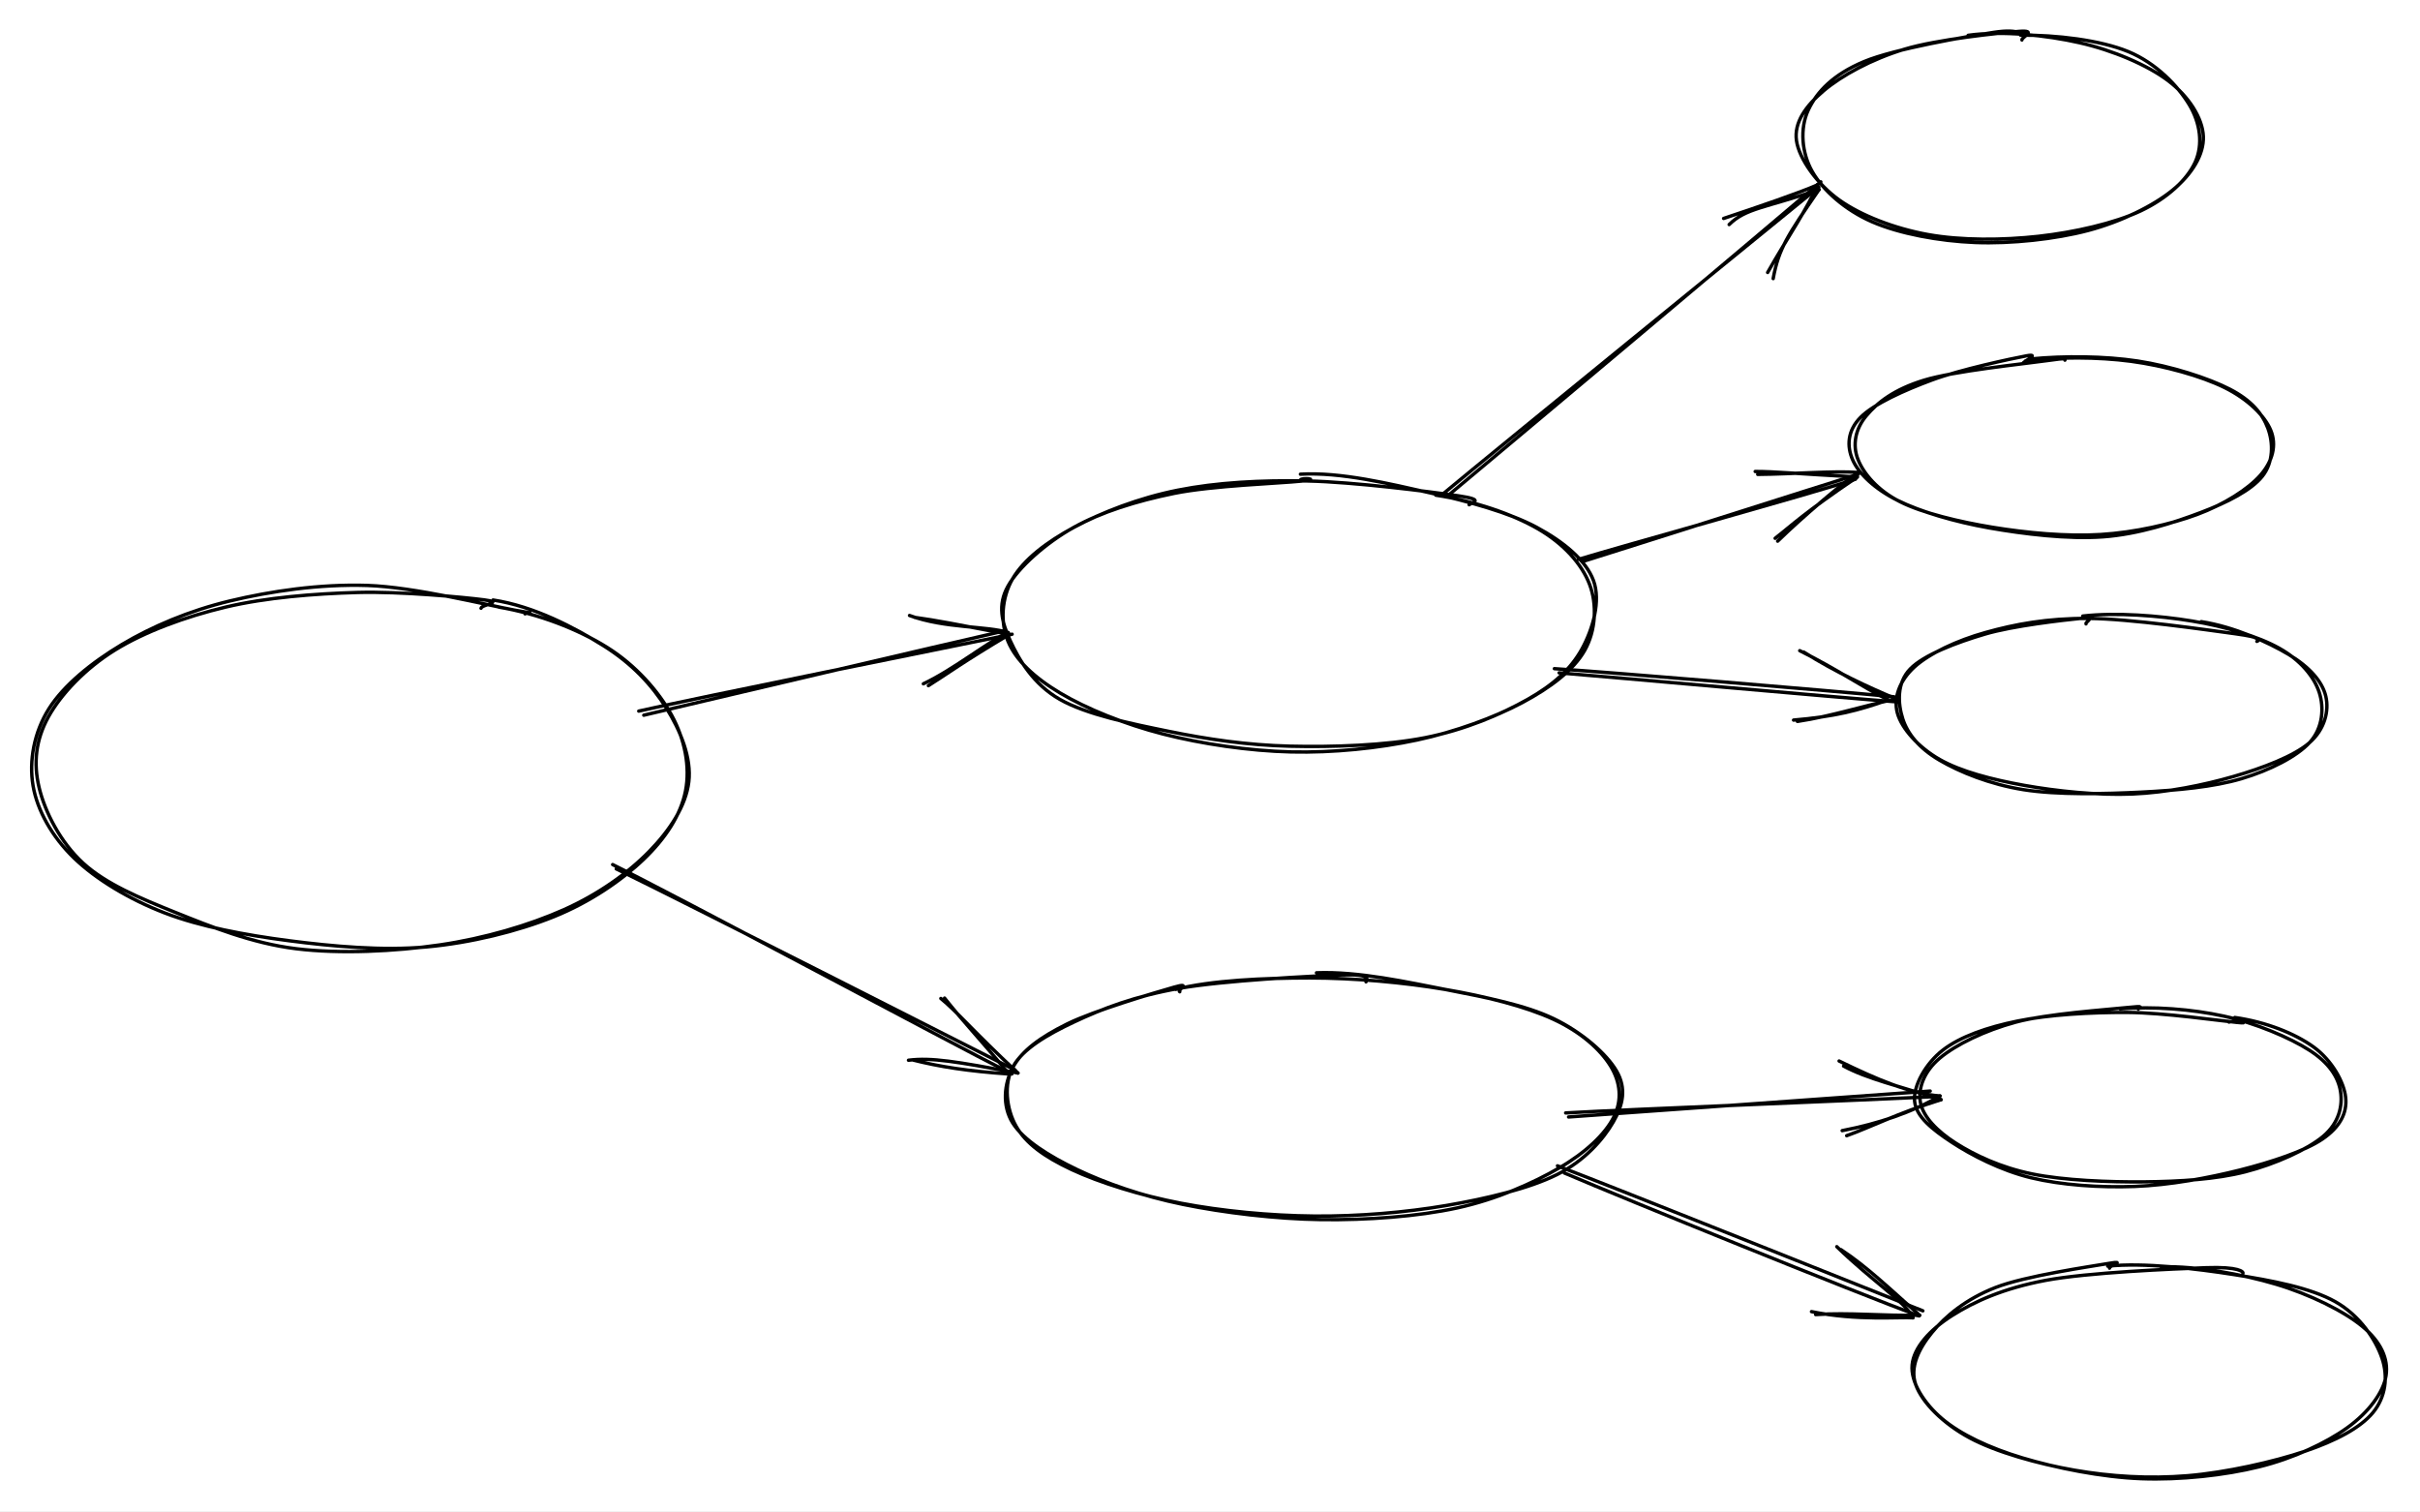
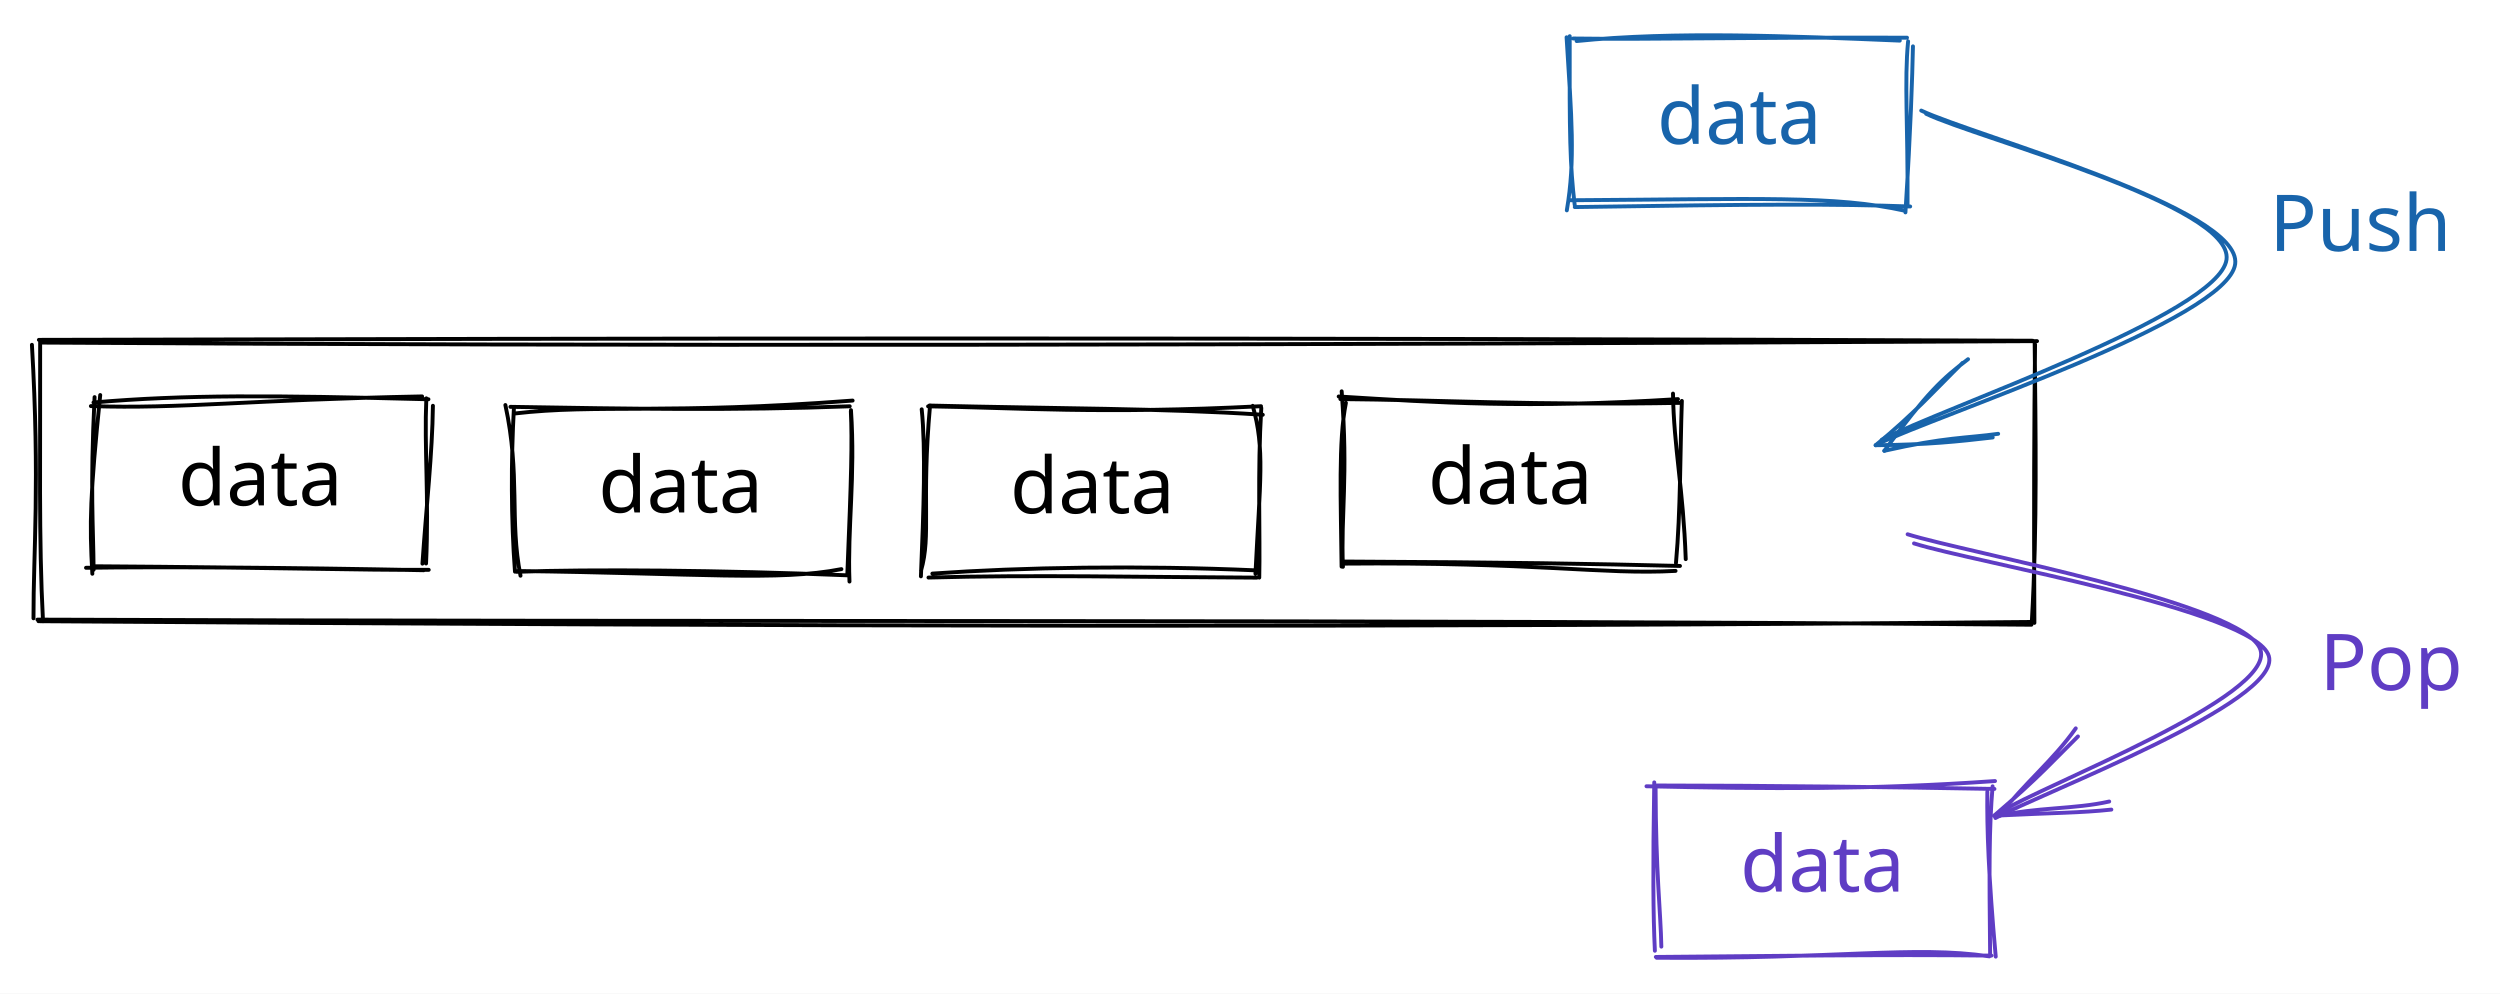
- <svg xmlns="http://www.w3.org/2000/svg" version="1.1" viewBox="0 0 712.444 444.889" width="712.444" height="444.889">
+ <svg xmlns="http://www.w3.org/2000/svg" version="1.1" viewBox="0 0 637.6 253.4" width="637.6" height="253.4">
  
-   eyJ2ZXJzaW9uIjoiMSIsImVuY29kaW5nIjoiYnN0cmluZyIsImNvbXByZXNzZWQiOnRydWUsImVuY29kZWQiOiJ4nO1bW3Paulx1MDAxNn7vr8iwX4u3tHTfb03SU9JcXMpu0tLkzFx1MDAxZcZcdTAwMDFcdTAwMDecXHUwMDEw7I1NXHUwMDAydPLfz5KTYHOxXHUwMDAzXHQwtHP0QECS7SXr+5a+taT8fLezU4qHoVf6a6fkXHJcdTAwMWFux2/23PvSe1t/5/VcIj/oYlx1MDAxMyS/o6DfayQ923FcdTAwMWNGf/35p1x1MDAxYoZOy48vg+DGaVx1MDAwNLePl3lcdTAwMWTv1uvGXHUwMDExdvwv/t7Z+Zl8Zlx1MDAxZtTp+GHkJd2ThvRJhk1Xnlx1MDAwNN3koVx1MDAxNLhcIoRcdTAwMGJcdTAwMTh38KN9fFbsNbH1yu1EXtpiq0p1//i+X29873B60/jy9WB4aL5cdTAwMWakXHUwMDBmvfI7ndN42HlcdTAwMWOR22j3e1x1MDAxOZOiuFx1MDAxN9x4Nb9cdTAwMTm37cOn6sfXRVx1MDAwMb6x9Kpe0G+1u15cdTAwMTRNXFxcdTAwMTOEbsOPh7aOkHGt220l90hrXHUwMDA2+KtcZtQxXHUwMDE0i1x1MDAxMoIpSlxm0+N2e1x1MDAwN+DckVx1MDAwMFxmgGhcdTAwMTDUXGI2Zdpe0Fx0eta0P0hSUuMu3cZNXHUwMDBiLew2x33intuNQreH85X2u39cdTAwMWW0XHUwMDAxR2ttqCRUSFx1MDAxMONcdTAwMGVtz2+142Q4wlG2XHUwMDEwYySaqtI+kZfMXHUwMDBi1Vxur1dMp6OwJoRcdTAwMDfNXHUwMDA0XHUwMDFm/0y/17bbXHUwMDBin95fKbI/MuZbyz9mwJVe3Fx1MDAwZpvuI1x1MDAwZfBZlEvgVFx1MDAxYSXH7Vx1MDAxZL97g43dfqeT1lx1MDAwNY2bXHUwMDE0Okntw/ul8Spy8YrzQ7RcIozohVx1MDAwMVu96H/nJ4fl8OKMnn65rtNr02PbXHUwMDBlWJDM4Vx1MDAwMKCl0YpcdTAwMTGuJuFKwaFcdTAwMTYhIIBcdTAwMWFcdTAwMDVSrlx1MDAwZq6KO2hcdTAwMDdcIsBIreagVVx1MDAxM8c+QVLCxCSgn8CqQFx1MDAxOYHWwuqx+tSQgisz7WFYr1fJPtQ74nOD144/XHIq+3p8r1x0JLq9XnBfXHUwMDFhtzy8L7pv7Xo4aH9cdTAwMWVdhLXRjb9f9W9cdTAwMWLy3+5cbu474HenzeZx78zcXHUwMDBlqkfskjTrw4PF7vv0rYi5nEnYXHUwMDA0c5nMYy5cdTAwMDXFlJRUk4WZXHUwMDFi3VxyK+rGv1wi5z/q9Y8n8V6H1t3tZy53XHUwMDE4rjScXHUwMDFhiVxmZZxPUJdcdO1ozrkhRFCQa11pNHVcdTAwMThcdTAwMTbFXHQwzuaRV1HHropcXFx1MDAxMLvm0VnyMlx1MDAxY1x1MDAwNkNcdTAwMDCR1ZO3XGKuQDhhXHUwMDFigKtWuXDlRDBD1eLCiFTF4OzkqH93uVx1MDAxYrhX191arcV7245WbrRDrFx1MDAxYVx1MDAwMSOZlpnh2utcdTAwMTFAglKihaBcdTAwMDTwdaxcdTAwMGaqVFx1MDAxN68yMlx1MDAwZsrPilxi/ZvhOJBccq8yb1hcclx1MDAxNvHaKPTIJmhQ4LUlMPRcZnpxvdWvmHN2uX9EWz+qXHUwMDFmVHA8+s+3c77tPFx1MDAxMJQ51GCRiFwi9D+TPKBK2vBcdTAwMDBcdTAwMTDjXHUwMDE0P1x1MDAxNVmj01x1MDAwNu7g8sCFJkRpOi8+XHUwMDEwkNPjiVx1MDAwYtwwqnDSNkyF30PAUKC5XFyw04/vnS/OhfOb/kjTXHUwMDFm7YraO1x1MDAxN/9Wy83P1/3u1nNcdTAwMDGkI6yzJUZZjzxcdTAwMTV7XGLmXHUwMDEwKVx1MDAwNTJFcy1cdTAwMTnoNXJBXHUwMDE2r1xuLzGBSi01XHUwMDAxXHUwMDA1fPVUKJQvXHUwMDE4m29EbfM8rFxuoXA9X0a+NIb+l2vvU+Xk+KP6fH++e1H5NtrdeqgycJRcdTAwMTBcdTAwMDJcdTAwMWQ3/tHCTECVSb05ty1cdTAwMTKBgjpKa8jx26imhJCEIVwi54tcdTAwMTiMk1x1MDAwMVXYOkRMIVxcNdmIzMhP6yBRleJCkcWDw7P2XmP32+nZXUN+OGyd8ebAh7Ptxyt1tJRSMyOS5N5cdTAwMDRe0ZXZtFx1MDAwZbosdK5cYoQ1wpUhM6xcdTAwMWSKUKrofMlcctb5XHUwMDAyYKTKXGaZk9ih1Fx1MDAwMFx1MDAxNVLoNVx1MDAwNIdFQuPDXHUwMDExiVx1MDAwZeDvi0pwPfr6sX3udtr7J6tcdTAwMTNcdTAwMWE6i8I3kuHx+UtRQaF4w6B7XHTBXZzp2lImUKFcdTAwMWNp125u0CWK6Vx1MDAwNKfGld1CnFxuXHUwMDEwWuk1Rp5EvsiEjHx4hj5B/lIt4Vx1MDAxNVx0+MS4V3pqJnnGmJfBmbHD7cW7frfpd1vTl3jdZtqS8u15y+lggSy6hVnQ6Fv7iVx1MDAwM0ZohkGU1CDAUMh0armhXHUwMDFkzVPFQ2q1XHUwMDFixXvB7a1cdTAwMWbjeKuB342njUxcdTAwMDbwwdKp7bnNOUPItk3zLrR3nPQr6bedXHUwMDE0mcmP8fd/3s/tnY9cdTAwMThbysDTXHUwMDFivMv+Xd5HwHTl2EdYXHUwMDA1IWSKhJdcXIRHq+XWsNJoX1xcXHUwMDFm3tZcIn3RXHUwMDFj/E233kVwPSnupjKpoFx1MDAxY8VcdTAwMTgnXHUwMDEyw1x1MDAxMW34OjOpL6WnhLHSjuPCjVx1MDAxYWZeXHUwMDFlXHUwMDE1mFx1MDAwMpDyXHUwMDE1K+Wb3IUhmVxm5zrcxeTNfiVcdTAwMTbPn1JbZiZzVYTmZrrymdDMUMNt2LAwo4tcdTAwMTOPW8poZnhBtlx1MDAxOScjXHTXXHUwMDE4wWVDaUHXuKtJzEtbIyaJ1oRcdTAwMDJBjJJCprY+a1x1MDAwMFxm9Vx1MDAwNGDTK6K1t5B62aRwXHUwMDFlqVew0uNcdTAwMDKIXHUwMDA0QSWkiCFcdTAwMWNIes6kYK1fSG5cdTAwMTRvpkxcdTAwMTghXHUwMDA0XHUwMDEwhlGKRrqmqbnfRmzkXHUwMDAw1ZbyXGZGV+WpMsdjZvbFXHUwMDE4ekyzjPgoTlxmb6mr4qxoQ1x1MDAwMJjc1Fx1MDAwMVxmTfNcdTAwMGVcdTAwMDNl4lx1MDAxM3uiSGMopVx0n1x1MDAxMChPrkpcIkfUq+L0NzmqJVP2a3RUXHUwMDE03Vx1MDAwM/LDXHUwMDFl/mJcdTAwMDSDa5np9egmwMFcdTAwMTesqFx1MDAwMVBaK8Ne6beKN78mbGJESVRcdTAwMWZEXHUwMDE4wbmmZsYk6kBcdTAwMTJigqSCS4k4+6VdWS6QbSnPYHhVrqxgP1x1MDAwN6dagljmLNk3N7hq6Vx1MDAwYpde9oa1o9FRTVx1MDAwZejWqy5cdTAwMGXSMfjiXHUwMDExbMhJNlx1MDAxZEeBNI6xgpdcdKoxlOJThq1SdZGX9jZVclx1MDAxZaXgQFxuXHUwMDEwVIg4hFxyJ164XHUwMDEwZFx1MDAxNb7sd4yk8mbVlpn5XFxcdTAwMTmtyXTlOJZcdTAwMDLFwFx1MDAxYbQwq1x1MDAwZj8xP6rs1arNmJx9/zqqXHUwMDFjXHUwMDFkmWD7WV2YXHUwMDFk4Tgrm9r7XCLaXHUwMDAygKFUQiU0/0xzZpP4+VxiM0flpDdPZFx1MDAwNeb/KZFcdTAwMWNcIufNoy1lvSrqsty8JmXc4Fx1MDAxYbTMaaPizaCt5W7hisypsJlNhl7TnuRZ5z4gUXl70mPq8txcdTAwMDBknFxi4ZRgVPia/0Z4XHUwMDEzlZfcqVueynkqv3jvOaPyyzb0UKCk1oxcdTAwMTit0OnNyHzhXHUwMDE4w1D0glx1MDAwMYFcblxmzC+t8vNcdTAwMTFly1xmlvJ8yrunXHUwMDA3lNwwPI1x4sezgdjym6f+yJtcdTAwMThl6c737ndn0f/HVVLsXHUwMDE2cPI+rUPw7Fh/Prx7+Fx1MDAxZlx1MDAwMKBcdTAwMGVcdTAwMGIifQ==
+   eyJ2ZXJzaW9uIjoiMSIsImVuY29kaW5nIjoiYnN0cmluZyIsImNvbXByZXNzZWQiOnRydWUsImVuY29kZWQiOiJ4nNVbW1PiSFx1MDAxNH6fX2Gxr2O275d5XHUwMDEzL6Ojo1x1MDAwZV5Y2dqaiiFAlkCYJIg4Nf99T1x1MDAwN4eEe0BgMWUppDvdne7vO985p9ufXHUwMDFm9vZcbnG/41x1MDAxNj7tXHUwMDE13GfH9r1qaPdcblx1MDAxZs39JzeMvKBcckUk+Vx1MDAxZVx1MDAwNd3QSWo24rhcdTAwMTN9+vNPu9Ox6l78XHUwMDE4XHUwMDA0TctcdFqDx1xc32257TiCin/D9729n8nvTEeh68R2u+67yVx1MDAwM0lR2lx1MDAxN9Z0/O5l0E76JYhihDWnfFjDi46gv9itQnHN9iM3LTG3XG7VvitFS56U41x1MDAxZv1beea9XHUwMDFj1358Sbuteb5/XHUwMDEz9/3BW9lOo1x1MDAxYmZcdTAwMDZcdTAwMTXFYdB0y141bpiBjd1cdTAwMWY+XHUwMDE3XHUwMDA1MGvpU2HQrTfablx1MDAxNI08XHUwMDEzdGzHi/vmXHUwMDFlQsO7g1n4tJfeeYZv+1x1MDAxOCuLK61cdTAwMDVBiFx1MDAwYsxJOiWmXHUwMDA1XCKEJZRAWknKOJVybGSHgVx1MDAxZoRmZH+g5ErH9mg7zTpcZrBdXHUwMDFk1olDu1x1MDAxZHXsXHUwMDEwliyt13t9Z46UpaBcdTAwMDVKudDwS1x1MDAwZms0XFyv3oihisSWhotQiVx1MDAwNOJMpFVcIjdZXHUwMDE2WDWJXHUwMDE4ViotMUPonFVcdTAwMTOI/DM+rVxyO+y8Tl8hMl8ywzcjP87gK32426naXHUwMDAzXHUwMDE4YCGxXHUwMDE00Fx1MDAxZEZCXHLLfa/dhMJ21/fTe4HTTJGT3P31cVx1MDAwNchmpmVcdTAwMDKxXHUwMDAyXHUwMDEzwYnCuVx1MDAxMXv1+Vx1MDAxMlx1MDAxNWvXwVx0i0u0ckujq8NcdTAwMGJ791x1MDAxMYuYpVx1MDAwMbGUXCJMNVx1MDAxNoiMXCJWXHUwMDExi1x1MDAwMGKFXHUwMDEwsCxcbm1cdTAwMGWxiltcdTAwMWPgKDlXXFxTySdcdTAwMDHLiEVccmKp0oIplq3ziljMXHK5pGR0/Yh9LUghNlx1MDAwMrPYfU7fKVx1MDAwM1xu/VC5/3zPav6x0OXT61q5/vVcdTAwMWIpXGbr/Xr9NJdcdTAwMGWSqbXRYWScWePNZzJcdTAwMDFcdTAwMTNmVlx1MDAxNue33dNfeteZoCTYZq1cdTAwMTknXHUwMDA0aSaJXHUwMDFjJYJGwFx1MDAxMyBcdTAwMDJcdTAwMTVUU0L0xojA8ST0yVx1MDAxNKhjXHKMXHUwMDE1gq9cdTAwMWbqi9Col0BjuupBO77xXlx1MDAwNsZ15O6J3fL8/sjCJTA1XoBcdTAwMWTb2ZmMXFzo0TSB1UjdXHUwMDAz36tcdTAwMWJcdTAwMThcdTAwMTdcdTAwMWN4XHUwMDA3N1x1MDAxY0F47IF3NKzQ8qrVrFx1MDAxODgwXHUwMDAwXHUwMDFi2lxmz/JcdTAwMTjxIPTqXtv2b7PjW11/1EyPXHTMMqVcdTAwMDRmOzfp2F2p9W/p4uzo+fSoWOyedlx1MDAwZULnYddJXHUwMDA34lx1MDAwMpWkXHUwMDA231x1MDAxMVx1MDAxYm+JsTH1YVx1MDAxNlx1MDAwMtJRTVxiJ1x1MDAwMrGNkW5cdTAwMWTqQzTRwFx1MDAxMYTXz8jp4jNY+N4xx6ym1dPhTb9yUrr7/F1fPY5q0Yj1T8Xn4/RmXHUwMDE3adr0XHUwMDBll9M0pVnqaGxI06iaxS5cdTAwMDZuLVx1MDAwNu8uP7vmT/KOslx1MDAwYmuLQy1w3YBDimo1xi5NLGnYJbCkXHUwMDFjXHUwMDExvsFwJJemgbBiqVx1MDAxOd12vLEkXHUwMDE435mkLVx1MDAxMIY1S1x1MDAxYcZoXHUwMDE262CiwWpcbqZzs46fXHUwMDFj1vbPrvzH4Mk+uOSlcrXcvtp51iE5pmpcdTAwMTOaZlwiKrAnxo3Egm6MdetcdKkw00lcImG7qnZ79PmJ/ChW/q2est53si/ZzWN/k6o2vcNlVFxyplx001x1MDAxNDNcdTAwMWJSNTEzUsOUU1hFtUSkNn+Wd5VghI3p2oSsmVx1MDAwMqaoQpxmvID/KVKTkoKqKb3dSG1pNL4zWVugXHJrljU905c0XHUwMDA2XHUwMDFlM4JlfmfyXFyfVXutyqnf6l+IzjXtfu/bbNdZRzC1XHUwMDE0VFOcaCEohGVjsoYtZWRNcspcdTAwMTWSWVx1MDAxZeygrDEttIZcdTAwMThgXHUwMDAzruY8VTuwm6z3pelEMiRFyavOxWV4sklVm97hcqpGXGJO13pDqsZnZ0LAa1x1MDAxNJrq/In4+ZO8q/Si2MLGa1x1MDAwNGZpgPdcdTAwMTi7NLJMbpszgDNimm0uXHUwMDEzkk/UJEHAdq03kOtYJ1x1MDAxNt+Zpi1cdTAwMTCG5TXNXHUwMDBlw6A3NUxjeFx1MDAxNuFcdTAwMTRYVVx1MDAwMnFafj3DvW930n986Z30mlxyp3dcdTAwMWZcdTAwMWTc3Td2nXBUJMlHjLTEyOyRjjFcdTAwMGWpZKtcdTAwMTY4p2Ay+JydL6xcdTAwMDSzXHUwMDFm36BnKlErQalcdTAwMDSEXHUwMDBiMkXQMpmb314lRlxua61WXGLLkqGtSEBcbjHrMptRmXHYYVxc9NpVr12HwlTEflx1MDAxZjtcdTAwMTgwoH7kRI2DqGKOXHUwMDBinEdf6479/UtW2ICyTteMclx1MDAxZllcdTAwMDJjQphC4H5JlY7KTIXdMVx1MDAxYW+ZjStcdTAwMDU2U1x1MDAxM1xmi/haPpTSgtuupiNcdTAwMWF9XHQ7ilx1MDAwZoNWy4vh9a9cdTAwMDOvXHUwMDFkj9dI3ufA0Kvh2tXxUmg5WzbOw45pcdRZSD/tpUBNvlxmP//zcWptKa3pvo656Fx1MDAwMFtSXHQqheZcdTAwMTQvam1cdTAwMWajZNpcYmOYZcFoLsXSxz9k/66WKlwis51qKaRELJt1WGSE5iNnR41cdTAwMTCRg1x1MDAxZFx1MDAxMKZcdTAwMDS4s1SmrSTPg+pntz/mhLJvtkFr8KklXHUwMDEyXHUwMDE42Ca3nClcIk+yTcJTeXZ4VVxuYn1cdTAwMWPc28+dt/jUXHUwMDFianaRqz69w5yjnS/BI/1cdTAwMGZs0VIhwLJWf6VcdTAwMTBAzUxcdTAwMWNLXCIwOMY4f1xiMH/xdtVcdTAwMTiowX5cclx1MDAxNUwoXHUwMDBlfodcdTAwMTizXHUwMDA2Ku92zVutQc7EXHUwMDE2XHUwMDAxz1x0XHUwMDE0WG53v2Z1XHUwMDFm5H1cdTAwMDRcdTAwMDFcdTAwMGKEbM2JrexcdLfJU5tg6lx1MDAxMaP5effY9F4uXHUwMDFj91x1MDAxOJ+pe0LvT27vzjvOzvNO0zlcIkxcdTAwMTU4RLlcdTAwMGX+8Fx1MDAxYa067FxyXHUwMDFhLCZZlznJ9pt1oL9EyexZ2q3IbDM8fard9s+jg9P7xuVcdTAwMGa/Tpv1yttldu3NLpLZ6Vx1MDAxZOZcdTAwMWPtV/TtulUqk3Jwct642G8/tyrFw7XJLFx1MDAwMVx1MDAwN33jMksom0V4rMGWY+NcdTAwMDDmJvz85dtRwlOIceRcdTAwMWPC6y1cdTAwMTE+p8xSTrgy6YHtyuyyaHxnMrtAqtaYayNyzkEkXHUwMDAxplx1MDAxY5H8hJtvgXaVcFxcWyjdsVx1MDAxZD2GRLFIdo5cdTAwMTghXHUwMDEw82NFNsY3IPaMXGI2/adcYjRcdTAwMWHlqlx0NjLKMbzGKv9cdTAwMTTxlsTbymxcdTAwMWNLvI2nqVx1MDAxNqfk5lx1MDAxM2UvTckhi5h/a5GIUohPOM+k6vd+5+SIRVx1MDAxMFx1MDAxOF5cIlx0XHUwMDEzyCRcdTAwMWFeK6RJufeUeptcdChzXHUwMDExXGLXTEqFcMqw1EKpRc1cdTAwMTEyO/U2XHUwMDAxzLSxXHUwMDBm2b9LXHUwMDFmJ5npXGZcYklcdTAwMTFAT+Q/TVLs9oLAL1b6Lz23dl5uPPrfLsu7bptcdTAwMThHc7x/QkSSgsux8fbWoJul8fzcc/+EKY413/LOXHUwMDFiYzyToNm0N3DdjVx1MDAxYUt5XHUwMDAzvluL5/hcdTAwMDJx0JnlXGKMvMO46ifjWIlXdGY2XHUwMDBiI8E4oE3l32CrlEp38dHlwYP98NdfovZcXHo4i9s7TyxBXHUwMDEz0dfg4FAhyJiXTVVeYr1V9umUuHpcbrHApkr4IVsmXHUwMDE2Z1xcbO/08XWWXGL/I6+C18y2XHSLk9kp2J3OTVxmczP0RGD6verrXHUwMDBipo1cdTAwMTWePLdXnETAXHUwMDFmteQyrSZUNaRwzeT//PXh139d8Vx1MDAxZJgifQ==
  <defs>
    <style>
      @font-face {
        font-family: "Virgil";
        src: url("https://unpkg.com/@excalidraw/excalidraw@0.13.0/dist/excalidraw-assets/Virgil.woff2");
      }
      @font-face {
        font-family: "Cascadia";
        src: url("https://unpkg.com/@excalidraw/excalidraw@0.13.0/dist/excalidraw-assets/Cascadia.woff2");
      }
    </style>
  </defs>
-   <rect x="0" y="0" width="712.444" height="444.889" fill="#ffffff" />
-   <g stroke-linecap="round" transform="translate(10 173.1112) rotate(0 96.44446 52.88889)">
-     <path d="M136.83 5.61 C148.75 7.65, 160.21 12.15, 168.69 17.45 C177.18 22.76, 183.88 30.41, 187.74 37.46 C191.59 44.5, 193.21 52.64, 191.82 59.72 C190.44 66.8, 185.92 73.73, 179.45 79.91 C172.98 86.09, 163.67 92.49, 153.02 96.78 C142.37 101.07, 128.55 104.48, 115.56 105.66 C102.58 106.84, 87.92 105.5, 75.08 103.84 C62.24 102.17, 49.08 99.73, 38.54 95.68 C27.99 91.62, 18.28 85.75, 11.81 79.51 C5.35 73.26, 0.97 65.52, -0.27 58.2 C-1.51 50.88, 0.02 42.5, 4.38 35.57 C8.73 28.65, 17 21.93, 25.87 16.64 C34.75 11.35, 45.59 6.72, 57.63 3.82 C69.67 0.92, 84.13 -1.2, 98.09 -0.76 C112.05 -0.31, 133.65 5.09, 141.4 6.49 C149.15 7.88, 145.35 7.03, 144.58 7.61 M135.15 3.53 C147.28 5.38, 159.11 11.65, 167.61 16.95 C176.12 22.25, 181.98 28.66, 186.17 35.34 C190.37 42.03, 193.63 50.03, 192.78 57.07 C191.94 64.1, 187.25 71.29, 181.12 77.56 C174.99 83.84, 166.29 90.11, 156.02 94.7 C145.75 99.28, 132.62 103.15, 119.48 105.07 C106.34 106.98, 90.14 107.79, 77.16 106.19 C64.19 104.6, 52.08 99.7, 41.63 95.5 C31.19 91.3, 21.17 87.13, 14.48 81 C7.79 74.87, 3.21 65.9, 1.51 58.73 C-0.2 51.55, 0.52 44.7, 4.24 37.96 C7.96 31.22, 15.12 23.67, 23.82 18.28 C32.53 12.89, 44.55 8.44, 56.46 5.61 C68.36 2.78, 82.58 1.67, 95.26 1.31 C107.94 0.96, 126.49 2.71, 132.55 3.49 C138.61 4.26, 131.83 4.81, 131.61 5.96" stroke="#000000" stroke-width="1" fill="none" />
+   <rect x="0" y="0" width="637.6" height="253.4" fill="#ffffff" />
+   <g stroke-linecap="round" transform="translate(10 86.60006) rotate(0 254.4 35.99996)">
+     <path d="M0.36 0.77 C151.86 1.71, 304.91 1.45, 509.52 0.4 M-0.08 0.08 C155.86 -0.34, 311.35 -0.51, 508.43 0.3 M509.02 1.25 C508.8 21.47, 508.69 42.54, 508.85 72.26 M508.92 0.69 C509.16 23.56, 509.59 47.55, 508.21 71.7 M508.09 72.73 C342.12 71.31, 174.99 72.11, -0.44 71.43 M508.54 72.02 C352.37 73.46, 196.3 73.21, -0.19 71.83 M-1.46 71.09 C-1.5 54.1, 0.19 36.76, -1.86 1.34 M0.97 71.87 C-0.15 50.73, 0.32 29.39, 0.24 0.36" stroke="#000000" stroke-width="1" fill="none" />
  </g>
-   <g stroke-linecap="round" transform="translate(295.3334 140.6667) rotate(0 87.11108 40.00003)">
-     <path d="M127.35 5.11 C138.77 6.82, 149.95 10.69, 157.5 15.06 C165.04 19.43, 170.34 25.38, 172.62 31.34 C174.91 37.3, 174.48 45.03, 171.19 50.83 C167.91 56.63, 161.14 61.75, 152.91 66.14 C144.68 70.54, 133.18 74.77, 121.82 77.2 C110.45 79.62, 97.18 80.99, 84.73 80.7 C72.28 80.4, 58.44 78.34, 47.12 75.45 C35.79 72.56, 24.38 67.91, 16.77 63.36 C9.16 58.81, 3.77 53.75, 1.43 48.15 C-0.9 42.54, -0.47 35.34, 2.77 29.74 C6.01 24.14, 12.76 18.91, 20.87 14.56 C28.98 10.21, 39.98 5.91, 51.42 3.64 C62.87 1.37, 75.76 0.66, 89.52 0.93 C103.29 1.21, 126.06 4.13, 134 5.3 C141.94 6.46, 138.16 7.18, 137.18 7.93 M87.51 -1.06 C99.35 -1.77, 113.96 1.8, 125.53 4.4 C137.11 6.99, 148.92 10.22, 156.96 14.52 C165 18.83, 171.55 24.25, 173.78 30.24 C176.01 36.22, 173.59 44.59, 170.36 50.43 C167.13 56.26, 162.08 60.9, 154.39 65.24 C146.7 69.59, 135.87 74.21, 124.2 76.51 C112.53 78.8, 96.93 79.32, 84.36 79.01 C71.8 78.71, 60.09 76.95, 48.81 74.65 C37.53 72.36, 24.46 69.67, 16.68 65.23 C8.89 60.79, 4.65 53.56, 2.1 48 C-0.44 42.45, -1.7 37.47, 1.4 31.91 C4.5 26.35, 12.55 19.19, 20.71 14.63 C28.87 10.08, 39.17 6.86, 50.35 4.58 C61.54 2.3, 81.61 1.63, 87.8 0.97 C94 0.31, 87.58 -0.08, 87.53 0.62" stroke="#000000" stroke-width="1" fill="none" />
+   <g stroke-linecap="round" transform="translate(23.60003 102.2) rotate(0 42.79999 21.2)">
+     <path d="M-0.42 1.37 C22.36 2.15, 40.31 -0.27, 84.05 -1.1 M0.24 0.45 C23.67 -1.56, 45.56 -1.41, 85.67 -0.37 M86.81 1.29 C86.66 13.56, 85.16 26.59, 84.14 41.55 M85.13 -0.61 C84.58 12.03, 85.83 24.57, 85.06 41.51 M84.48 43.23 C50.67 42.54, 16.58 42.32, -1.66 42.61 M85.74 43.13 C67.55 43.23, 48.83 42.54, 0.73 42.22 M-0.05 44.13 C-0.79 31.11, -0.64 24.32, 1.96 -1.45 M0.27 43.12 C0.2 31.84, -0.64 23.17, 0.52 -0.92" stroke="#000000" stroke-width="1" fill="none" />
  </g>
-   <g stroke-linecap="round" transform="translate(296.2223 287.3334) rotate(0 90.66669 35.55557)">
-     <path d="M91.35 -0.94 C103.72 -1.42, 118.21 1.83, 129.84 4.08 C141.47 6.33, 152.84 8.57, 161.15 12.55 C169.46 16.54, 176.77 22.92, 179.7 27.99 C182.63 33.06, 181.67 37.87, 178.74 42.95 C175.82 48.03, 170.35 54.36, 162.15 58.47 C153.95 62.57, 141.46 65.53, 129.55 67.57 C117.64 69.6, 103.72 70.79, 90.71 70.68 C77.7 70.57, 63.38 69.18, 51.48 66.9 C39.58 64.63, 27.42 60.8, 19.32 57.02 C11.23 53.24, 5.79 49.3, 2.92 44.23 C0.04 39.16, -0.8 31.74, 2.06 26.61 C4.92 21.49, 11.92 17.32, 20.09 13.49 C28.25 9.65, 37.92 5.91, 51.05 3.62 C64.18 1.32, 89.71 0.01, 98.86 -0.31 C108.01 -0.62, 106.08 1.13, 105.93 1.73 M49.87 3.95 C60.23 1.28, 76.15 0.57, 89.37 0.57 C102.58 0.58, 117.23 1.92, 129.18 3.95 C141.14 5.98, 152.99 9, 161.11 12.75 C169.23 16.5, 174.94 21.68, 177.9 26.47 C180.86 31.27, 181.37 36.53, 178.87 41.53 C176.37 46.53, 170.58 52, 162.89 56.46 C155.21 60.93, 144.44 65.75, 132.76 68.29 C121.08 70.83, 106.26 71.89, 92.81 71.72 C79.35 71.54, 64.02 69.7, 52.03 67.24 C40.04 64.79, 29.22 60.98, 20.86 56.98 C12.51 52.99, 5.05 48.27, 1.9 43.25 C-1.24 38.22, -0.65 31.68, 2.01 26.83 C4.68 21.97, 10 18.06, 17.89 14.14 C25.79 10.22, 43.86 4.88, 49.39 3.3 C54.93 1.72, 50.15 4.25, 51.1 4.65" stroke="#000000" stroke-width="1" fill="none" />
+   <g transform="translate(40.90002 110.9) rotate(0 25.5 12.5)">
+     <text x="25.5" y="18" font-family="Virgil, Segoe UI Emoji" font-size="20px" fill="#000000" text-anchor="middle" style="white-space: pre;" direction="ltr">data</text>
  </g>
-   <g stroke-linecap="round" transform="translate(530 10) rotate(0 59.11108 30.66669)">
-     <path d="M49.42 0.4 C59.42 -1.02, 72.43 0.36, 82.24 2.59 C92.05 4.81, 102.22 9.16, 108.29 13.75 C114.36 18.34, 118.44 24.78, 118.66 30.15 C118.88 35.52, 115.26 41.36, 109.61 45.97 C103.97 50.59, 94.49 55.27, 84.79 57.84 C75.1 60.41, 62.07 61.81, 51.46 61.39 C40.86 60.97, 29.15 58.79, 21.16 55.31 C13.17 51.83, 6.67 46.01, 3.54 40.53 C0.4 35.05, -0.18 27.8, 2.35 22.4 C4.89 17, 9.65 11.95, 18.75 8.14 C27.85 4.33, 49.12 0.73, 56.97 -0.48 C64.82 -1.68, 65.85 0.41, 65.85 0.9 M64.84 0.35 C75.27 0.27, 88.28 1.78, 96.56 5.19 C104.83 8.6, 111.21 15.37, 114.49 20.79 C117.77 26.22, 118.62 32.55, 116.25 37.76 C113.87 42.98, 107.92 48.45, 100.23 52.08 C92.55 55.72, 80.58 58.41, 70.14 59.57 C59.69 60.73, 47.36 60.83, 37.58 59.05 C27.8 57.27, 17.91 53.48, 11.46 48.87 C5.01 44.26, -0.35 36.77, -1.12 31.41 C-1.88 26.05, 1.6 21.2, 6.89 16.71 C12.17 12.23, 21.02 7.42, 30.6 4.51 C40.17 1.6, 58.55 -0.3, 64.33 -0.76 C70.1 -1.21, 65.06 0.96, 65.25 1.77" stroke="#000000" stroke-width="1" fill="none" />
+   <g stroke-linecap="round" transform="translate(130.8 104) rotate(0 42.79999 21.2)">
+     <path d="M0.53 1.45 C21.28 -0.98, 39.85 1.75, 86.65 -1.84 M-0.62 -0.24 C29.5 0.27, 56.97 0.72, 85.91 -0.38 M86.23 0.6 C87.38 17.49, 85.31 30.75, 85.85 44.32 M86.2 0.91 C86.56 8.53, 86.34 17.37, 85.3 42.54 M83.79 41.15 C67.84 44.28, 47.43 42.19, 1.24 41.63 M85.38 42.73 C53.13 41.4, 19.69 41.15, 0.9 41.83 M1.95 42.83 C-0.88 28.72, 1.94 17, -1.91 -0.7 M0.54 41.8 C-0.45 28.67, -0.49 13.45, 0.28 -0.14" stroke="#000000" stroke-width="1" fill="none" />
  </g>
-   <g stroke-linecap="round" transform="translate(545.1111 105.1111) rotate(0 62.22223 26.22223)">
-     <path d="M51.15 1.16 C60.59 -0.05, 72.47 -0.05, 82.24 1.25 C92.02 2.56, 102.93 5.6, 109.8 8.99 C116.66 12.38, 121.65 17.31, 123.41 21.6 C125.18 25.9, 123.98 30.64, 120.37 34.76 C116.76 38.89, 109.59 43.43, 101.75 46.34 C93.91 49.26, 83.39 51.62, 73.36 52.25 C63.32 52.89, 51.4 51.74, 41.55 50.13 C31.7 48.52, 20.89 45.94, 14.27 42.6 C7.66 39.27, 3.53 34.35, 1.87 30.14 C0.21 25.92, 1.07 21.19, 4.31 17.31 C7.55 13.42, 12.49 9.52, 21.32 6.82 C30.14 4.12, 50.34 2.07, 57.25 1.09 C64.16 0.11, 62.67 0.57, 62.8 0.92 M52.89 0.55 C62.46 -0.38, 74.49 -0.31, 84.24 1.18 C93.99 2.67, 104.99 6.18, 111.38 9.48 C117.76 12.78, 120.96 16.71, 122.55 20.98 C124.14 25.25, 124.21 30.97, 120.93 35.1 C117.65 39.22, 110.68 42.77, 102.87 45.74 C95.07 48.71, 84.47 52.17, 74.07 52.93 C63.68 53.69, 50.57 52.09, 40.49 50.31 C30.41 48.52, 20.28 45.55, 13.59 42.23 C6.9 38.9, 2.16 34.42, 0.34 30.34 C-1.48 26.26, -1.24 21.67, 2.65 17.74 C6.54 13.81, 15.56 9.76, 23.69 6.75 C31.83 3.73, 46.99 0.47, 51.45 -0.35 C55.92 -1.17, 50.34 1.41, 50.49 1.84" stroke="#000000" stroke-width="1" fill="none" />
+   <g transform="translate(148.1 112.7) rotate(0 25.5 12.5)">
+     <text x="25.5" y="18" font-family="Virgil, Segoe UI Emoji" font-size="20px" fill="#000000" text-anchor="middle" style="white-space: pre;" direction="ltr">data</text>
  </g>
-   <g stroke-linecap="round" transform="translate(558.4445 181.5555) rotate(0 63.11108 26.22223)">
-     <path d="M89.59 1.46 C99.11 2.92, 109.23 7.46, 115.34 11.12 C121.45 14.79, 125.26 19.1, 126.27 23.44 C127.29 27.77, 125.95 33.2, 121.41 37.14 C116.87 41.07, 107.74 44.54, 99.06 47.05 C90.38 49.56, 79.59 51.77, 69.32 52.2 C59.06 52.63, 46.92 51.35, 37.46 49.65 C28 47.95, 18.78 45.56, 12.56 42.01 C6.34 38.46, 1.37 32.9, 0.14 28.37 C-1.1 23.84, 0.83 18.77, 5.16 14.81 C9.49 10.86, 17.6 7.02, 26.13 4.64 C34.65 2.25, 44.08 0.44, 56.32 0.51 C68.55 0.57, 91.25 3.89, 99.53 5.01 C107.81 6.14, 106.87 6.88, 105.98 7.27 M54.72 -0.19 C64.52 -1.31, 77.2 -0.31, 86.84 1.27 C96.48 2.85, 106.32 5.78, 112.56 9.28 C118.81 12.78, 122.81 17.64, 124.32 22.25 C125.82 26.86, 125.4 32.71, 121.59 36.95 C117.78 41.19, 109.72 45.24, 101.45 47.69 C93.17 50.14, 82.62 51.11, 71.92 51.65 C61.23 52.19, 47.18 52.5, 37.28 50.93 C27.38 49.36, 18.44 45.71, 12.52 42.23 C6.59 38.75, 3.15 34.52, 1.72 30.05 C0.29 25.57, -0.11 19.53, 3.92 15.38 C7.94 11.23, 17.51 7.62, 25.87 5.14 C34.22 2.66, 49.1 1, 54.07 0.5 C59.03 0, 55.35 1.52, 55.67 2.12" stroke="#000000" stroke-width="1" fill="none" />
+   <g stroke-linecap="round" transform="translate(235.8 104.2) rotate(0 42.79999 21.2)">
+     <path d="M1.24 -0.77 C33.03 0.02, 60.96 -0.1, 86.26 1.58 M0.9 -0.57 C22.63 -0.27, 45.05 1.48, 85.81 -0.6 M83.69 -0.7 C86.82 10.17, 85.56 18.41, 84.39 42.13 M85.88 -0.14 C84.9 15.81, 85.61 32.7, 85.36 43.11 M84.7 41.27 C54.83 39.96, 24.82 40.47, 1.99 42.09 M84.74 43.12 C56.01 43, 27.2 42.35, 1 43.1 M-0.9 41.34 C1.72 32.19, -0.84 24.24, 1.4 -0.81 M-0.93 42.79 C-0.22 25.86, 0.31 10.38, -0.73 0.19" stroke="#000000" stroke-width="1" fill="none" />
  </g>
-   <g stroke-linecap="round" transform="translate(564.6667 297.1111) rotate(0 62.66666 25.7778)">
-     <path d="M59.48 -0.08 C69.11 -0.92, 80.7 0, 89.99 2.03 C99.29 4.06, 109.51 8.4, 115.24 12.09 C120.97 15.78, 123.7 19.96, 124.37 24.18 C125.05 28.39, 123.97 33.44, 119.31 37.39 C114.64 41.33, 105.14 45.62, 96.38 47.86 C87.62 50.1, 77.19 50.72, 66.73 50.83 C56.27 50.94, 42.89 50.4, 33.62 48.5 C24.36 46.61, 16.62 42.94, 11.13 39.44 C5.65 35.95, 1.52 31.7, 0.72 27.53 C-0.07 23.36, 1.71 18.37, 6.39 14.42 C11.06 10.47, 19.6 6.29, 28.78 3.81 C37.96 1.32, 55.45 0.16, 61.46 -0.48 C67.47 -1.12, 64.88 -0.53, 64.85 -0.03 M93.24 2.44 C102.42 3.73, 110.97 7.16, 116.42 11.1 C121.86 15.03, 125.46 21.53, 125.9 26.05 C126.35 30.57, 124.25 34.67, 119.07 38.22 C113.89 41.76, 104.04 45, 94.83 47.33 C85.61 49.66, 74.04 51.8, 63.78 52.18 C53.53 52.56, 42.26 51.79, 33.29 49.63 C24.32 47.46, 15.67 42.94, 9.95 39.19 C4.23 35.43, -0.57 31.63, -1.01 27.11 C-1.46 22.59, 2.21 16, 7.28 12.06 C12.34 8.12, 20.29 5.32, 29.36 3.47 C38.43 1.62, 50.93 0.88, 61.68 0.95 C72.44 1.02, 88.9 3.42, 93.88 3.89 C98.85 4.37, 92.5 3.32, 91.55 3.8" stroke="#000000" stroke-width="1" fill="none" />
+   <g transform="translate(253.1 112.9) rotate(0 25.5 12.5)">
+     <text x="25.5" y="18" font-family="Virgil, Segoe UI Emoji" font-size="20px" fill="#000000" text-anchor="middle" style="white-space: pre;" direction="ltr">data</text>
  </g>
-   <g stroke-linecap="round" transform="translate(563.7778 372.6666) rotate(0 69.33334 31.11111)">
-     <path d="M72.43 0.26 C83.23 0.05, 96.34 2.47, 106.23 5.4 C116.11 8.33, 126.3 13.35, 131.71 17.84 C137.12 22.33, 139.42 27.34, 138.67 32.31 C137.93 37.29, 133.47 43.2, 127.24 47.67 C121.01 52.15, 111.41 56.67, 101.3 59.16 C91.19 61.66, 78.19 63.09, 66.57 62.66 C54.96 62.22, 41.35 59.46, 31.59 56.53 C21.83 53.6, 13.44 49.62, 8.03 45.06 C2.62 40.49, -1.34 34.22, -0.85 29.15 C-0.37 24.08, 4.38 18.78, 10.92 14.64 C17.47 10.5, 25.96 6.63, 38.42 4.28 C50.88 1.94, 76 0.89, 85.68 0.55 C95.37 0.2, 96.74 1.76, 96.54 2.21 M56.74 0.09 C67.34 -1.02, 82.73 0.82, 93.9 2.57 C105.07 4.31, 116.49 6.47, 123.76 10.57 C131.02 14.68, 135.64 21.75, 137.48 27.19 C139.32 32.63, 138.58 38.65, 134.8 43.22 C131.01 47.78, 123.86 51.49, 114.77 54.59 C105.67 57.68, 91.51 60.86, 80.21 61.79 C68.9 62.72, 57.62 62.02, 46.93 60.16 C36.24 58.3, 23.86 54.83, 16.07 50.64 C8.29 46.46, 2.07 40.21, 0.23 35.03 C-1.61 29.86, 1.11 24.37, 5.02 19.6 C8.94 14.82, 15.03 9.75, 23.71 6.37 C32.39 2.98, 51.52 0.22, 57.11 -0.73 C62.7 -1.68, 56.77 0.1, 57.26 0.68" stroke="#000000" stroke-width="1" fill="none" />
+   <g stroke-linecap="round" transform="translate(342.4 101.8) rotate(0 42.79999 21.2)">
+     <path d="M-0.98 -0.68 C24.18 0.89, 47.15 2.42, 85.55 -0.01 M-0.55 -0.02 C23.89 0.18, 49.43 1.63, 86.49 0.94 M84.28 -1.42 C84.48 12.3, 86.91 22.84, 87.53 40.8 M86.54 0.45 C86.09 13.35, 86.24 28.44, 85.04 41.78 M84.93 43.8 C66.33 44.83, 49.5 41.49, -0.19 41.95 M86.06 42.54 C63.65 41.99, 43.08 41.61, 0.05 41.41 M0.1 42.76 C-0.45 29.12, 1.46 20.15, -0.22 -2 M-0.24 42.71 C-0.42 26.12, -1.08 10.6, 0.86 0.95" stroke="#000000" stroke-width="1" fill="none" />
+   </g>
+   <g transform="translate(359.7 110.5) rotate(0 25.5 12.5)">
+     <text x="25.5" y="18" font-family="Virgil, Segoe UI Emoji" font-size="20px" fill="#000000" text-anchor="middle" style="white-space: pre;" direction="ltr">data</text>
  </g>
  <g stroke-linecap="round">
-     <g transform="translate(189.5556 210.8889) rotate(0 53.33334 -12)">
-       <path d="M-0.03 -0.33 C17.44 -4.49, 88.14 -21.07, 106.03 -25.13 M-1.51 -1.54 C16.26 -5.59, 90.35 -20.5, 108.41 -24.18" stroke="#000000" stroke-width="1" fill="none" />
+     <g transform="translate(490.8001 28.60002) rotate(0 33.79996 42)">
+       <path d="M0.43 0.42 C13.47 6.68, 78.93 23.75, 77.05 37.61 C75.17 51.47, 3.84 75.67, -10.87 83.57 M-0.81 -0.4 C12.7 5.99, 81.1 24.55, 79.26 38.73 C77.42 52.91, 3.23 77.29, -11.88 84.66" stroke="#1864ab" stroke-width="1" fill="none" />
    </g>
-     <g transform="translate(189.5556 210.8889) rotate(0 53.33334 -12)">
-       <path d="M82.28 -9.58 C91.14 -13.7, 102.12 -22.55, 107.26 -24.64 M83.76 -9.03 C89.42 -12.58, 93.86 -15.95, 107.61 -24.11" stroke="#000000" stroke-width="1" fill="none" />
+     <g transform="translate(490.8001 28.60002) rotate(0 33.79996 42)">
+       <path d="M11.13 63.01 C4.63 67.93, 0.76 71.43, -10.22 86.37 M9.74 63.94 C3.11 70.43, -2.5 76.85, -12.44 84.95" stroke="#1864ab" stroke-width="1" fill="none" />
    </g>
-     <g transform="translate(189.5556 210.8889) rotate(0 53.33334 -12)">
-       <path d="M78.2 -29.69 C88.66 -25.81, 101.27 -26.66, 107.26 -24.64 M79.68 -29.14 C86.18 -28.25, 91.52 -27.18, 107.61 -24.11" stroke="#000000" stroke-width="1" fill="none" />
+     <g transform="translate(490.8001 28.60002) rotate(0 33.79996 42)">
+       <path d="M18.81 82.04 C10.77 83.17, 5.35 82.84, -10.22 86.37 M17.42 82.97 C8.69 83.98, 0.84 84.84, -12.44 84.95" stroke="#1864ab" stroke-width="1" fill="none" />
    </g>
  </g>
+   <g stroke-linecap="round" transform="translate(400.8 10) rotate(0 42.79999 21.2)">
+     <path d="M1.31 0.47 C25.95 -2.08, 56.49 -0.78, 83.72 0.36 M0.43 -0.18 C20.85 0.1, 42.39 -0.51, 85.56 -0.39 M87.08 1.82 C86.89 10.05, 86.54 22.39, 85.16 44.17 M85.84 0.55 C84.86 10.92, 85.81 21.53, 85.7 42.13 M85.17 43.78 C67.13 39.79, 47.78 40.78, -0.19 41.07 M86.37 42.66 C67.51 41.99, 48.79 42.06, 0.83 42.81 M-1.2 43.65 C0.99 30.81, 0.01 19.97, -1.26 -0.49 M0.81 42.27 C-0.4 32.14, -0.54 24.42, -0.46 -0.77" stroke="#1864ab" stroke-width="1" fill="none" />
+   </g>
+   <g transform="translate(418.1 18.7) rotate(0 25.5 12.5)">
+     <text x="25.5" y="18" font-family="Virgil, Segoe UI Emoji" font-size="20px" fill="#1864ab" text-anchor="middle" style="white-space: pre;" direction="ltr">data</text>
+   </g>
+   <g stroke-linecap="round" transform="translate(421.8 200.4) rotate(0 43 21.5)">
+     <path d="M-1.88 0.13 C29.69 0.82, 55.32 1.02, 87.01 -1.2 M0.11 -0.07 C30.53 -0.05, 61.52 0.35, 86.86 0.81 M85.05 1.55 C84.93 10.8, 85.34 22.93, 87.19 43.58 M86.39 0.14 C85.49 11.04, 85.52 20.79, 85.76 43.1 M85.58 43.51 C66.12 40.66, 47.22 44.23, 0.71 43.87 M86.1 43.32 C58.37 42.97, 28.53 43.46, 0.5 43.66 M1.91 41.03 C1.74 32.11, 0.5 22.42, 0.44 0.48 M0.26 42.08 C-0.18 32.74, -0.27 21.76, 0.1 -0.86" stroke="#5f3dc4" stroke-width="1" fill="none" />
+   </g>
+   <g transform="translate(439.3 209.4) rotate(0 25.5 12.5)">
+     <text x="25.5" y="18" font-family="Virgil, Segoe UI Emoji" font-size="20px" fill="#5f3dc4" text-anchor="middle" style="white-space: pre;" direction="ltr">data</text>
+   </g>
  <g stroke-linecap="round">
-     <g transform="translate(180.6667 256.2223) rotate(0 59.11108 29.77774)">
-       <path d="M0.76 -0.42 C20.57 9.23, 98.78 48.97, 118.19 58.81 M-0.3 -1.69 C19.4 8.03, 97.25 49.77, 117.23 59.95" stroke="#000000" stroke-width="1" fill="none" />
+     <g transform="translate(487.6 136.8) rotate(0 44.99997 35.2)">
+       <path d="M-1.08 -0.54 C13.67 4.13, 85.03 17.08, 88.9 28.91 C92.78 40.75, 33.44 63.47, 22.19 70.47 M0.55 1.79 C15.63 6.6, 87.58 18.84, 91.04 30.51 C94.5 42.18, 32.97 65.47, 21.32 71.83" stroke="#5f3dc4" stroke-width="1" fill="none" />
    </g>
-     <g transform="translate(180.6667 256.2223) rotate(0 59.11108 29.77774)">
-       <path d="M86.79 55.91 C93.63 55.07, 100.61 56.26, 119.01 59.68 M87.88 55.79 C95.81 57.81, 104.4 59.15, 116.35 59.96" stroke="#000000" stroke-width="1" fill="none" />
+     <g transform="translate(487.6 136.8) rotate(0 44.99997 35.2)">
+       <path d="M41.8 48.96 C35.96 57.22, 28.8 62.84, 22.22 71.3 M42.36 51.02 C36.62 56.64, 32.57 61.33, 20.97 71.24" stroke="#5f3dc4" stroke-width="1" fill="none" />
    </g>
-     <g transform="translate(180.6667 256.2223) rotate(0 59.11108 29.77774)">
-       <path d="M96.32 37.73 C100.93 41.45, 105.55 47.13, 119.01 59.68 M97.41 37.62 C102.8 44.47, 108.82 50.73, 116.35 59.96" stroke="#000000" stroke-width="1" fill="none" />
+     <g transform="translate(487.6 136.8) rotate(0 44.99997 35.2)">
+       <path d="M50.33 67.62 C41.52 69.62, 31.54 69.06, 22.22 71.3 M50.88 69.68 C42.85 70.54, 36.63 70.46, 20.97 71.24" stroke="#5f3dc4" stroke-width="1" fill="none" />
    </g>
  </g>
-   <g stroke-linecap="round">
-     <g transform="translate(426 145.1111) rotate(0 54.66669 -45.77779)">
-       <path d="M-0.15 1.15 C18.31 -14.27, 91.93 -76.01, 110.05 -91.58 M-1.68 0.7 C16.74 -14.59, 90.69 -74.71, 109.48 -90.05" stroke="#000000" stroke-width="1" fill="none" />
-     </g>
-     <g transform="translate(426 145.1111) rotate(0 54.66669 -45.77779)">
-       <path d="M96.02 -63.09 C97.63 -71.85, 100.2 -75.75, 109.52 -89.29 M94.39 -64.89 C99.83 -74.57, 106.89 -84.89, 108.94 -90.63" stroke="#000000" stroke-width="1" fill="none" />
-     </g>
-     <g transform="translate(426 145.1111) rotate(0 54.66669 -45.77779)">
-       <path d="M83.06 -79 C87.96 -83.86, 93.69 -83.87, 109.52 -89.29 M81.43 -80.8 C91.9 -84.3, 103.99 -88.44, 108.94 -90.63" stroke="#000000" stroke-width="1" fill="none" />
-     </g>
+   <g transform="translate(578.8 46.00002) rotate(0 23.5 12.5)">
+     <text x="0" y="18" font-family="Virgil, Segoe UI Emoji" font-size="20px" fill="#1864ab" text-anchor="start" style="white-space: pre;" direction="ltr">Push</text>
  </g>
-   <g stroke-linecap="round">
-     <g transform="translate(465.1111 164.6667) rotate(0 40.88889 -12.44443)">
-       <path d="M0.68 0.69 C14.17 -3.52, 68.5 -20.86, 81.99 -25.05 M-0.43 0.01 C12.84 -4.03, 67.62 -19.17, 81.16 -23.6" stroke="#000000" stroke-width="1" fill="none" />
-     </g>
-     <g transform="translate(465.1111 164.6667) rotate(0 40.88889 -12.44443)">
-       <path d="M58.23 -5.35 C66.05 -12.96, 76.33 -21.55, 81.82 -25.58 M57.49 -6.19 C62.57 -10.14, 65.88 -13.55, 81.67 -24.23" stroke="#000000" stroke-width="1" fill="none" />
-     </g>
-     <g transform="translate(465.1111 164.6667) rotate(0 40.88889 -12.44443)">
-       <path d="M52.36 -25.01 C62.47 -25.09, 75.01 -26.11, 81.82 -25.58 M51.62 -25.86 C57.9 -25.84, 62.4 -25.29, 81.67 -24.23" stroke="#000000" stroke-width="1" fill="none" />
-     </g>
-   </g>
-   <g stroke-linecap="round">
-     <g transform="translate(458.8889 198.4445) rotate(0 50.22223 3.555557)">
-       <path d="M0.11 -0.36 C16.72 1, 83.14 7, 99.93 8.22 M-1.29 -1.59 C15.09 -0.55, 81.79 5.05, 98.72 6.69" stroke="#000000" stroke-width="1" fill="none" />
-     </g>
-     <g transform="translate(458.8889 198.4445) rotate(0 50.22223 3.555557)">
-       <path d="M69.13 13.55 C80.98 12.55, 88.31 10.74, 96.98 7.6 M70.27 13.94 C80.58 12.41, 90.5 9.06, 99.43 7.35" stroke="#000000" stroke-width="1" fill="none" />
-     </g>
-     <g transform="translate(458.8889 198.4445) rotate(0 50.22223 3.555557)">
-       <path d="M70.95 -6.89 C82.23 -1.26, 88.97 3.57, 96.98 7.6 M72.09 -6.5 C81.7 -0.47, 90.95 3.77, 99.43 7.35" stroke="#000000" stroke-width="1" fill="none" />
-     </g>
-   </g>
-   <g stroke-linecap="round">
-     <g transform="translate(460.6667 329.1111) rotate(0 54.2222 -4)">
-       <path d="M1.12 -0.27 C18.92 -1.56, 89.6 -6.57, 107.58 -7.9 M0.26 -1.46 C18.36 -2.52, 91.79 -5.38, 109.84 -6.3" stroke="#000000" stroke-width="1" fill="none" />
-     </g>
-     <g transform="translate(460.6667 329.1111) rotate(0 54.2222 -4)">
-       <path d="M81.67 3.75 C92.46 1.67, 102.09 -1.59, 110.47 -6.46 M82.99 5.24 C89.72 2.86, 98.13 -1.45, 110.78 -5.36" stroke="#000000" stroke-width="1" fill="none" />
-     </g>
-     <g transform="translate(460.6667 329.1111) rotate(0 54.2222 -4)">
-       <path d="M80.76 -16.75 C91.85 -11.34, 101.81 -7.09, 110.47 -6.46 M82.08 -15.26 C89.19 -11.44, 97.88 -9.55, 110.78 -5.36" stroke="#000000" stroke-width="1" fill="none" />
-     </g>
-   </g>
-   <g stroke-linecap="round">
-     <g transform="translate(458.8889 344.2223) rotate(0 53.7778 20.88889)">
-       <path d="M-0.37 -1 C17.31 5.76, 89.03 34.47, 107.2 41.69 M1.64 1.1 C19.03 8.56, 88.26 36.65, 106.07 43.18" stroke="#000000" stroke-width="1" fill="none" />
-     </g>
-     <g transform="translate(458.8889 344.2223) rotate(0 53.7778 20.88889)">
-       <path d="M74.41 41.92 C87.76 44.69, 100.69 43.43, 104.26 43.74 M75.63 42.79 C85.77 42.13, 95.04 43.22, 106.25 42.99" stroke="#000000" stroke-width="1" fill="none" />
-     </g>
-     <g transform="translate(458.8889 344.2223) rotate(0 53.7778 20.88889)">
-       <path d="M81.86 22.8 C92.45 33.09, 102.44 39.37, 104.26 43.74 M83.08 23.67 C90.85 28.77, 97.88 35.6, 106.25 42.99" stroke="#000000" stroke-width="1" fill="none" />
-     </g>
+   <g transform="translate(591.6001 158) rotate(0 18 12.5)">
+     <text x="0" y="18" font-family="Virgil, Segoe UI Emoji" font-size="20px" fill="#5f3dc4" text-anchor="start" style="white-space: pre;" direction="ltr">Pop</text>
  </g>
</svg>
